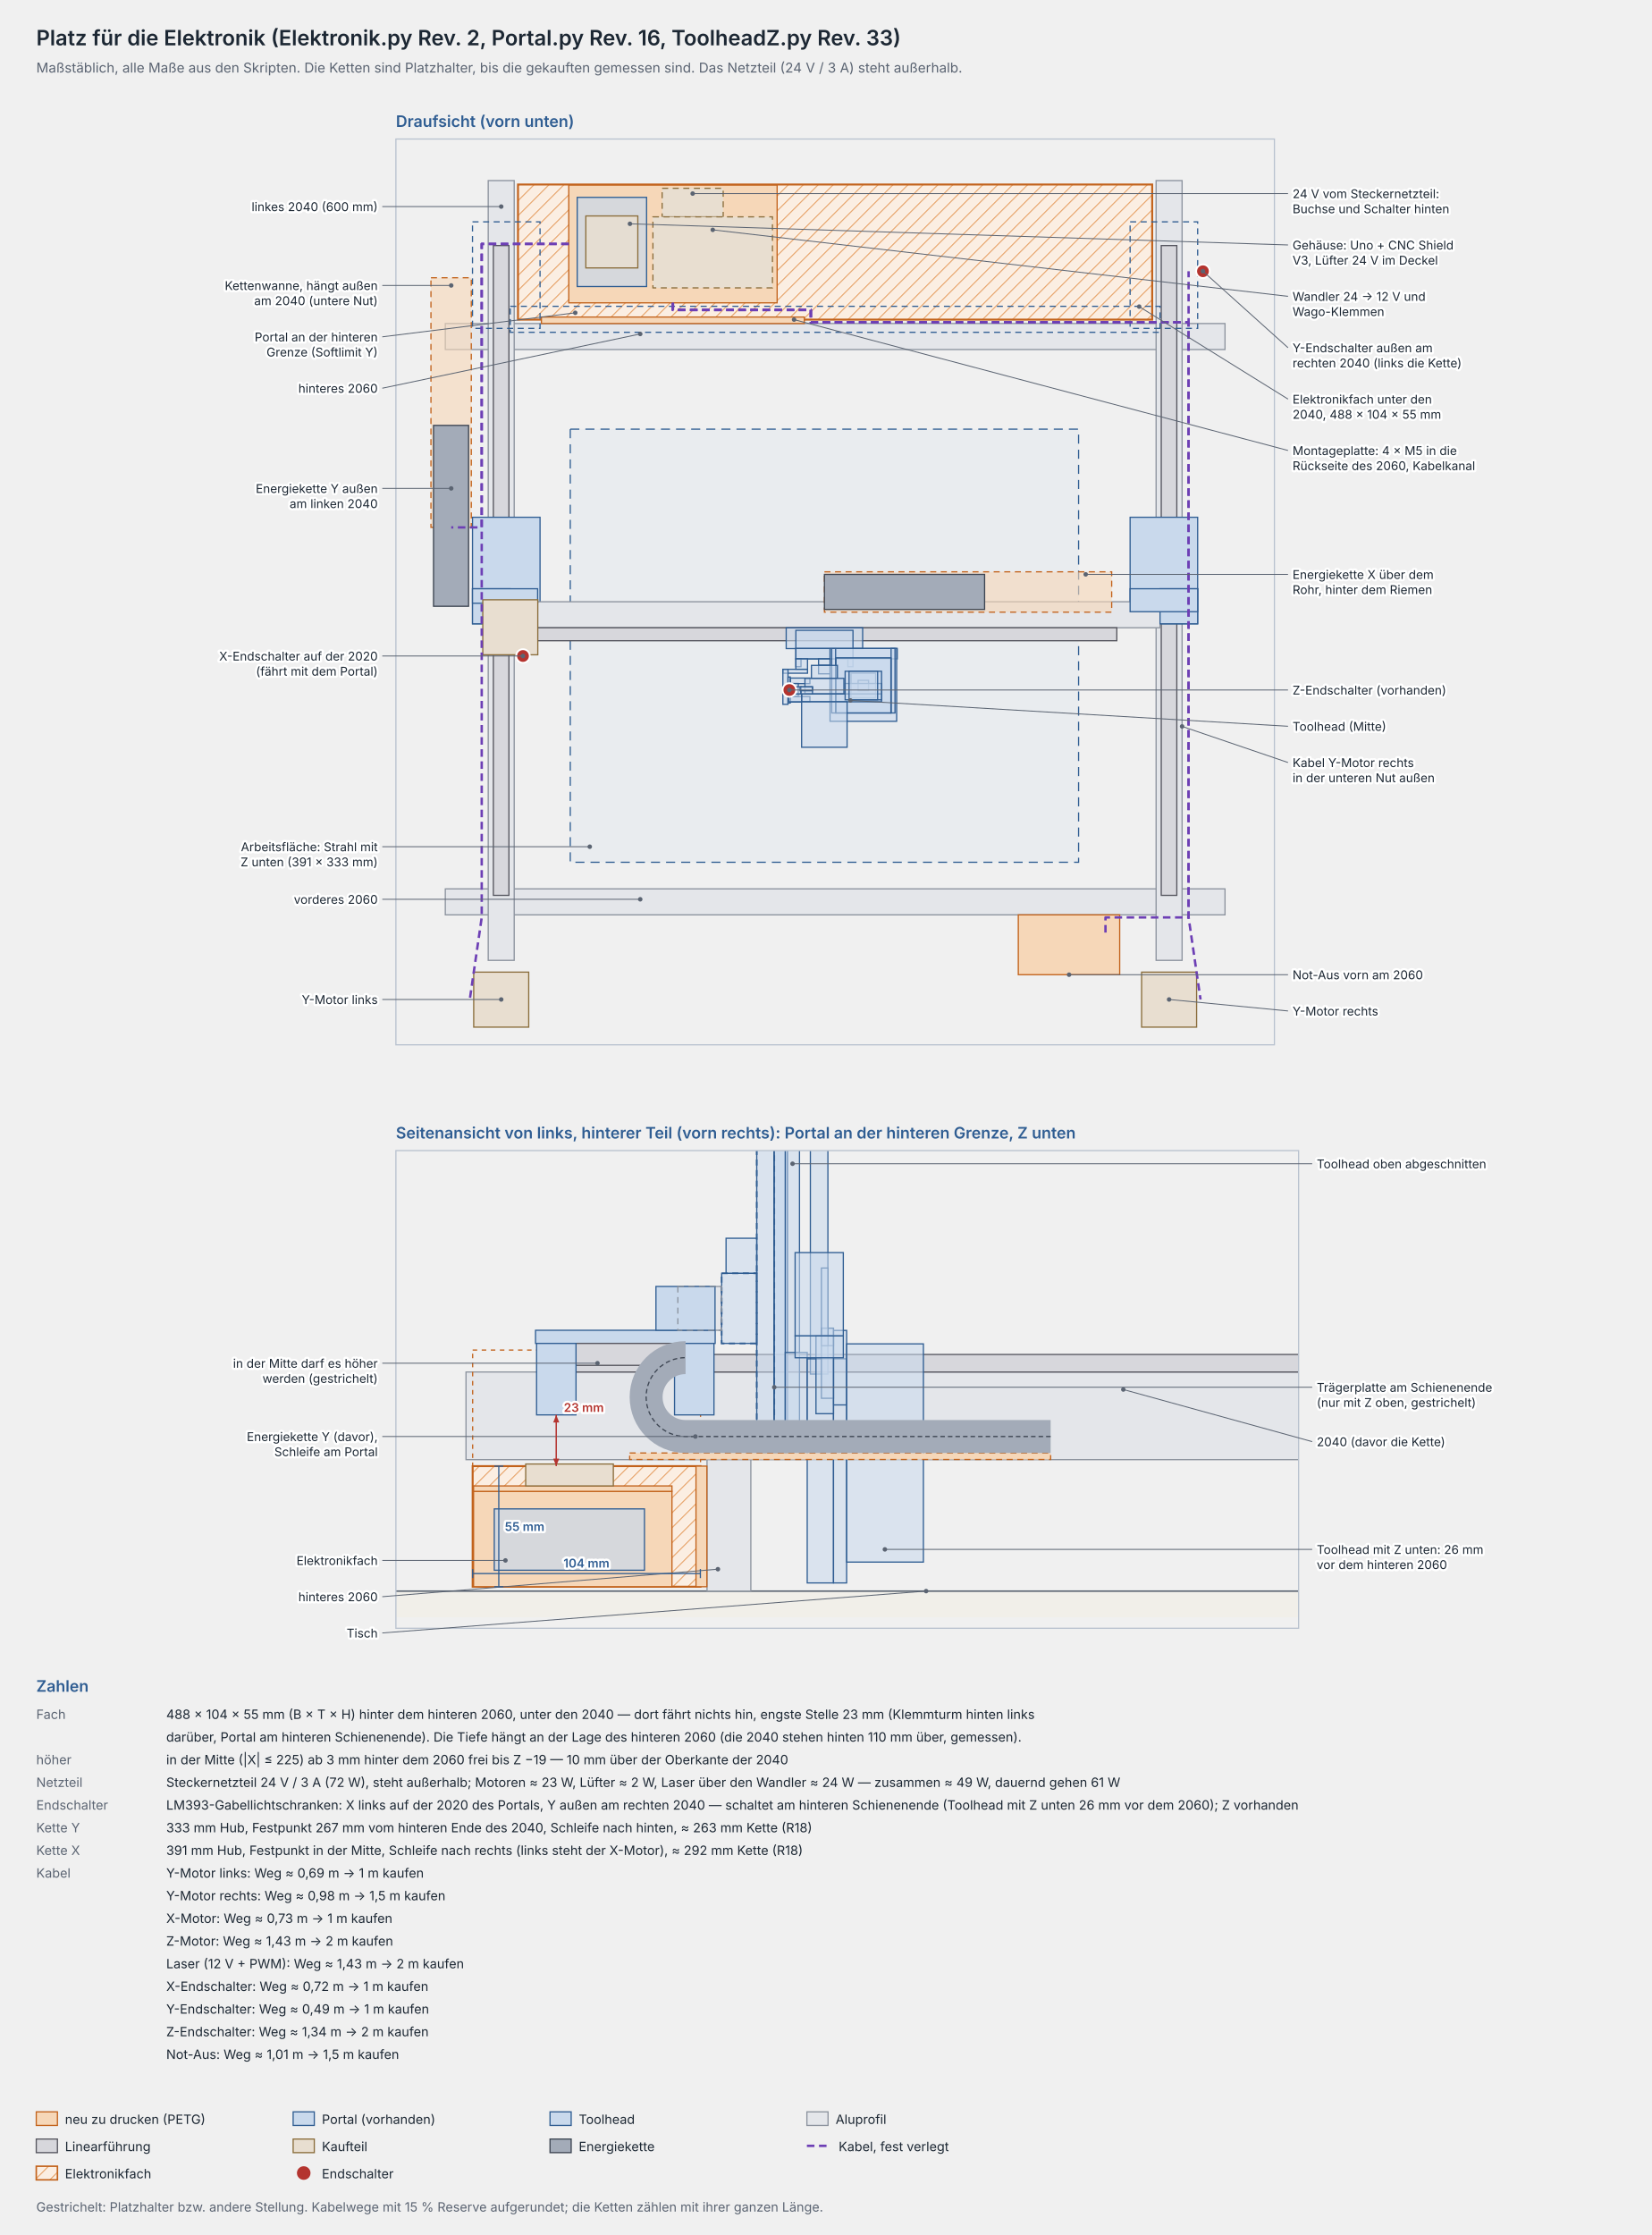
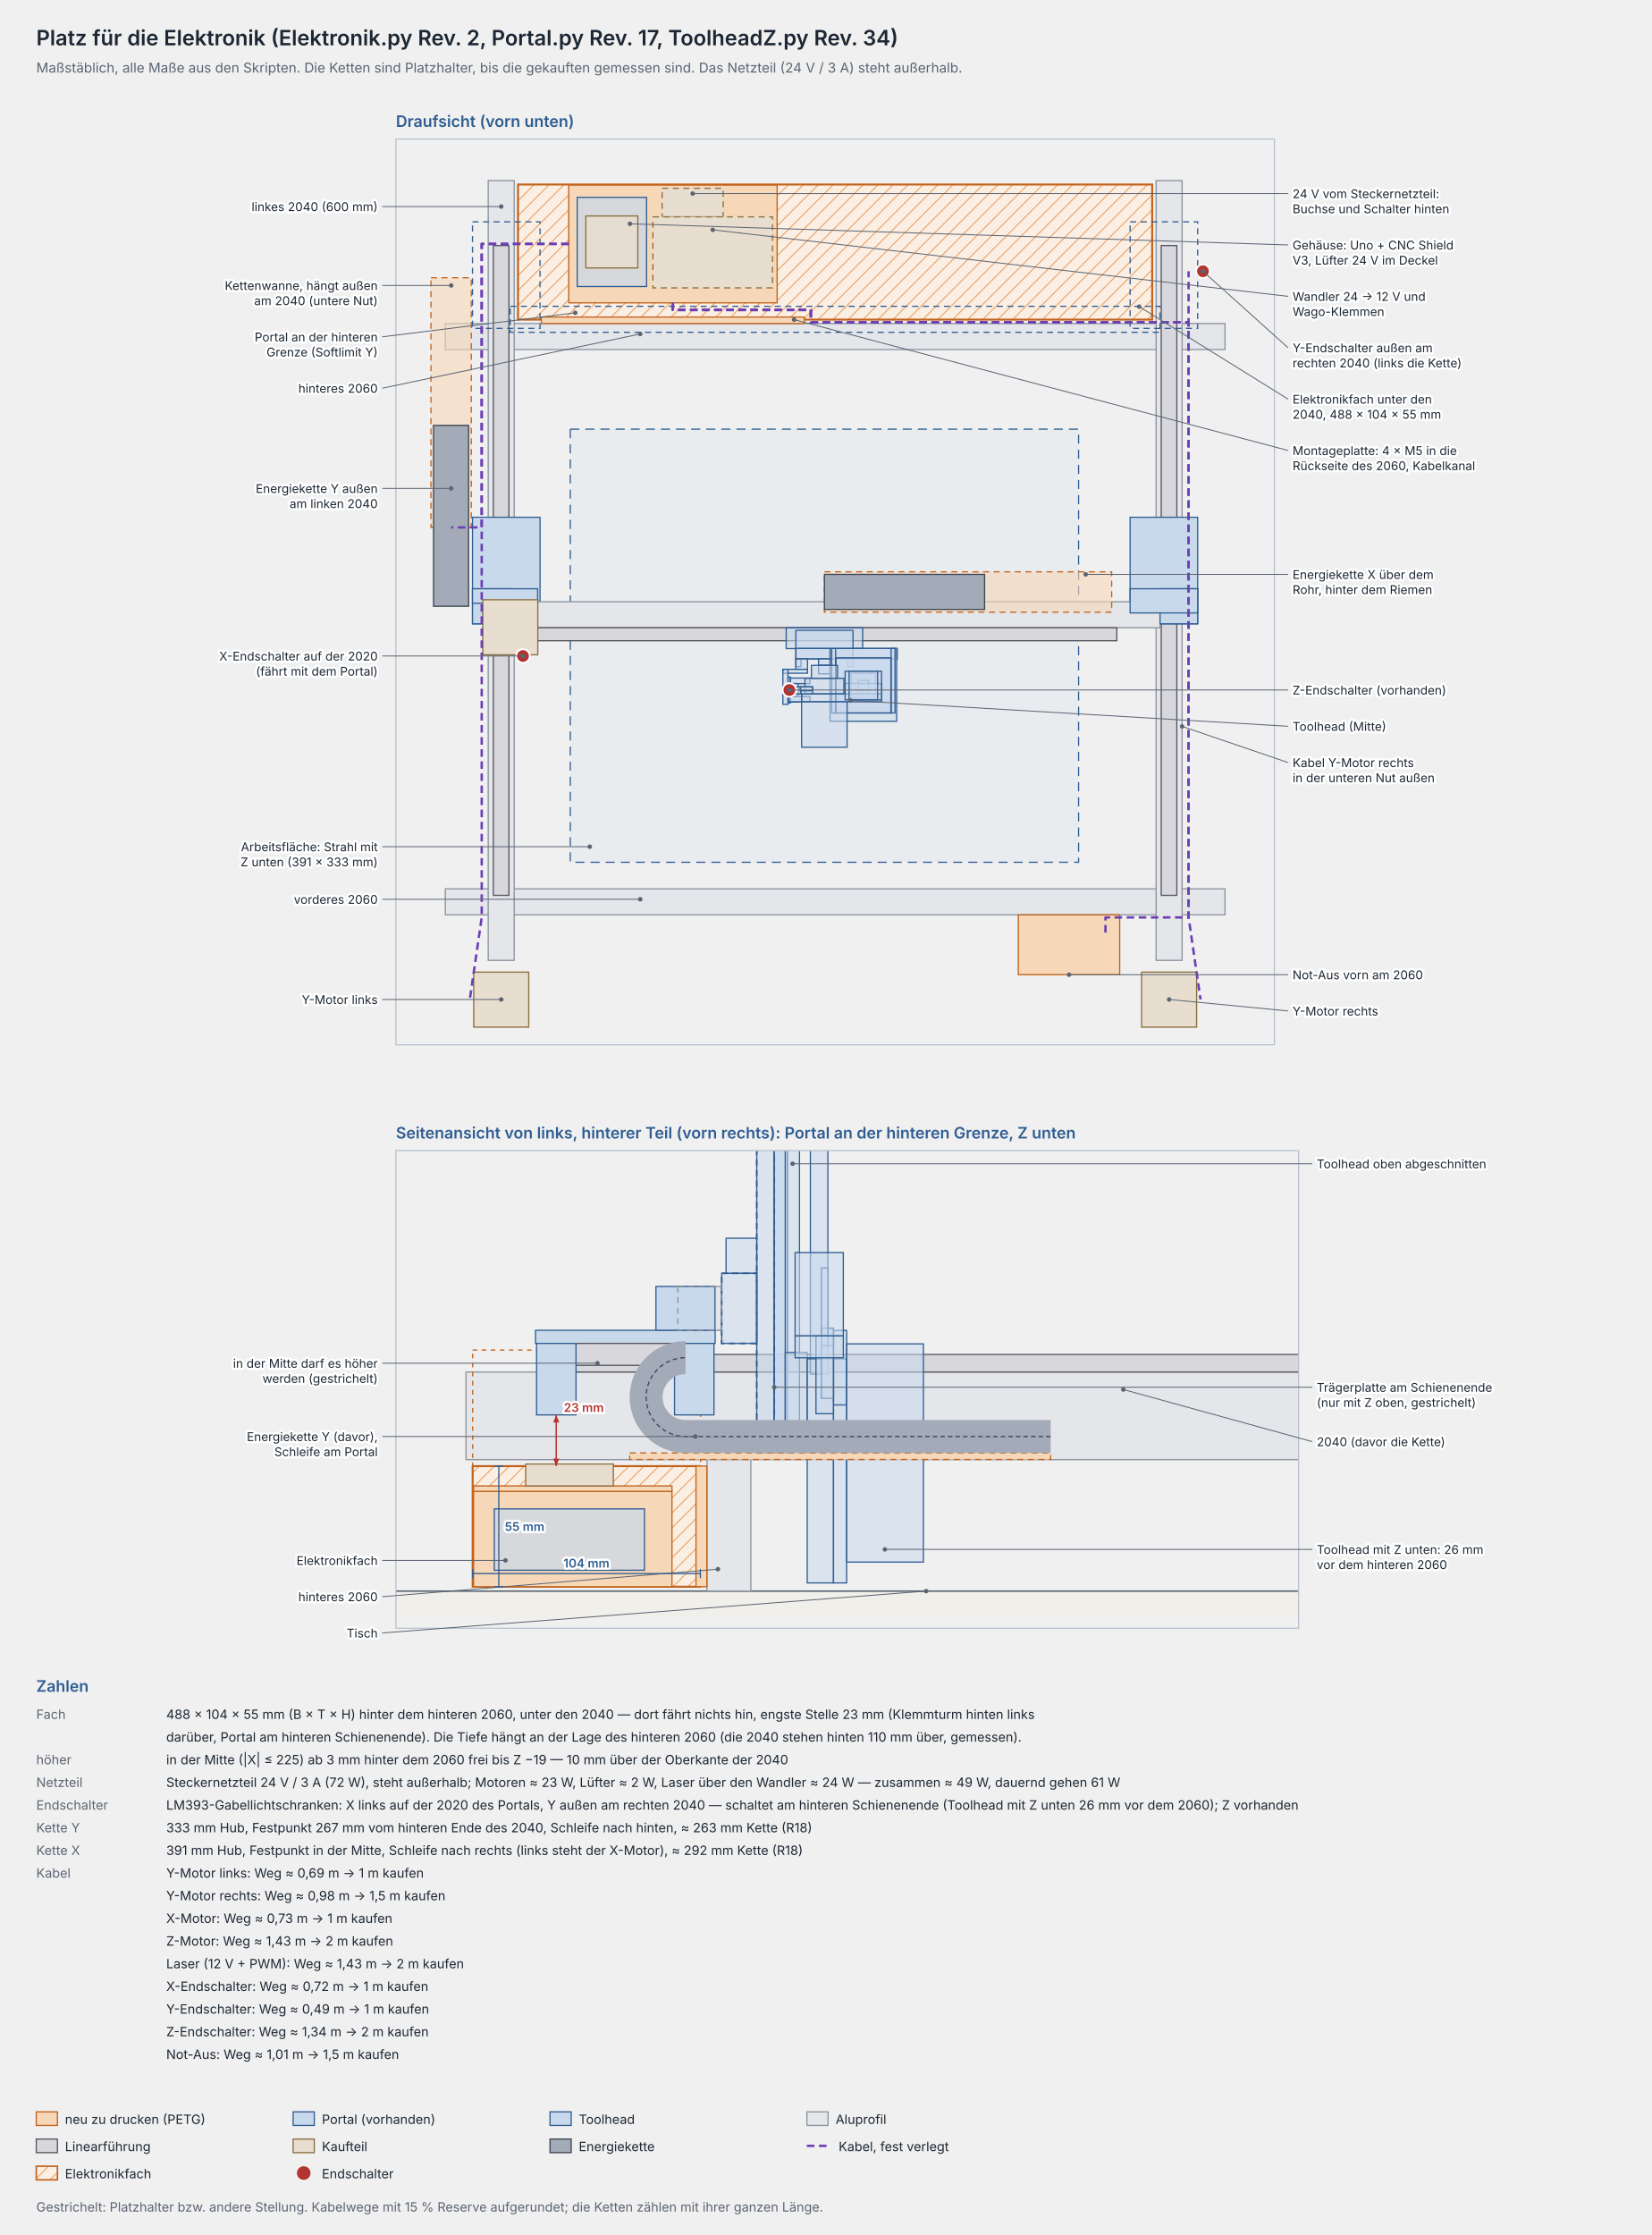
<svg xmlns="http://www.w3.org/2000/svg" width="1093" height="1479" viewBox="0 0 1093 1479" font-family="Inter, Helvetica, Arial, sans-serif">
  <defs>
    <pattern id="schraffur" width="7" height="7" patternUnits="userSpaceOnUse" patternTransform="rotate(45)">
      <rect width="7" height="7" fill="#fbeee2" />
      <line x1="0" y1="0" x2="0" y2="7" stroke="#e8a871" stroke-width="1.4" />
    </pattern>
  </defs>
-   <text x="24.0" y="30.0" font-size="14" fill="#1c2733" text-anchor="start" font-weight="600">Platz für die Elektronik (Elektronik.py Rev. 2, Portal.py Rev. 16, ToolheadZ.py Rev. 33)</text>
+   <text x="24.0" y="30.0" font-size="14" fill="#1c2733" text-anchor="start" font-weight="600">Platz für die Elektronik (Elektronik.py Rev. 2, Portal.py Rev. 17, ToolheadZ.py Rev. 34)</text>
  <text x="24.0" y="48.0" font-size="9" fill="#5b6472" text-anchor="start">Maßstäblich, alle Maße aus den Skripten. Die Ketten sind Platzhalter, bis die gekauften gemessen sind. Das Netzteil (24 V / 3 A) steht außerhalb.</text>
  <clipPath id="drauf">
    <rect x="262.0" y="92.0" width="581.4" height="599.4" />
  </clipPath>
  <g clip-path="url(#drauf)">
    <rect x="294.7" y="588.2" width="516.0" height="17.2" fill="#e4e6ea" stroke="#8c939e" stroke-width="0.8" />
    <rect x="294.7" y="214.1" width="516.0" height="17.2" fill="#e4e6ea" stroke="#8c939e" stroke-width="0.8" />
    <rect x="323.1" y="119.5" width="17.2" height="516.0" fill="#e4e6ea" stroke="#8c939e" stroke-width="0.8" />
    <rect x="326.5" y="162.5" width="10.3" height="430.0" fill="#d7d7dc" stroke="#55555e" stroke-width="0.8" />
    <rect x="765.1" y="119.5" width="17.2" height="516.0" fill="#e4e6ea" stroke="#8c939e" stroke-width="0.8" />
    <rect x="768.5" y="162.5" width="10.3" height="430.0" fill="#d7d7dc" stroke="#55555e" stroke-width="0.8" />
    <rect x="342.8" y="122.1" width="419.7" height="89.4" fill="url(#schraffur)" stroke="#c2621b" stroke-width="1.3" />
    <rect x="377.4" y="284.0" width="336.4" height="286.6" fill="#c9d9ec" stroke="#2f5d92" stroke-width="0.8" fill-opacity="0.18" stroke-dasharray="6 4" />
    <rect x="312.7" y="342.3" width="44.7" height="70.5" fill="#c9d9ec" stroke="#2f5d92" stroke-width="0.8" />
    <rect x="747.9" y="342.3" width="44.7" height="70.5" fill="#c9d9ec" stroke="#2f5d92" stroke-width="0.8" />
    <rect x="337.7" y="398.2" width="430.0" height="17.2" fill="#e4e6ea" stroke="#8c939e" stroke-width="0.8" />
    <rect x="352.1" y="415.4" width="387.0" height="8.6" fill="#d7d7dc" stroke="#55555e" stroke-width="0.8" />
    <rect x="312.7" y="389.6" width="24.9" height="23.2" fill="#c9d9ec" stroke="#2f5d92" stroke-width="0.8" />
    <rect x="767.7" y="389.6" width="24.9" height="23.2" fill="#c9d9ec" stroke="#2f5d92" stroke-width="0.8" />
-     <rect x="747.9" y="389.6" width="44.7" height="15.2" fill="#c9d9ec" stroke="#2f5d92" stroke-width="0.8" />
+     <rect x="747.9" y="389.6" width="44.7" height="16.0" fill="#c9d9ec" stroke="#2f5d92" stroke-width="0.8" />
    <rect x="312.7" y="389.6" width="43.1" height="9.6" fill="#c9d9ec" stroke="#2f5d92" stroke-width="0.8" />
    <rect x="319.5" y="396.9" width="36.4" height="36.4" fill="#e8ded0" stroke="#8a6d3b" stroke-width="0.8" />
    <rect x="520.3" y="415.4" width="50.6" height="13.8" fill="#c9d9ec" stroke="#2f5d92" stroke-width="0.8" fill-opacity="0.55" />
    <rect x="526.7" y="429.1" width="37.8" height="6.9" fill="#c9d9ec" stroke="#2f5d92" stroke-width="0.8" fill-opacity="0.55" />
    <rect x="526.7" y="429.1" width="67.1" height="6.9" fill="#c9d9ec" stroke="#2f5d92" stroke-width="0.8" fill-opacity="0.55" />
    <rect x="541.7" y="436.0" width="7.7" height="4.3" fill="#c9d9ec" stroke="#2f5d92" stroke-width="0.8" fill-opacity="0.55" />
    <rect x="526.7" y="436.0" width="3.4" height="5.2" fill="#c9d9ec" stroke="#2f5d92" stroke-width="0.8" fill-opacity="0.55" />
    <rect x="561.1" y="436.0" width="3.4" height="5.2" fill="#c9d9ec" stroke="#2f5d92" stroke-width="0.8" fill-opacity="0.55" />
    <rect x="541.7" y="440.3" width="7.7" height="5.6" fill="#c9d9ec" stroke="#2f5d92" stroke-width="0.8" fill-opacity="0.55" />
    <rect x="549.3" y="429.1" width="44.1" height="48.2" fill="#c9d9ec" stroke="#2f5d92" stroke-width="0.8" fill-opacity="0.55" />
    <rect x="550.4" y="429.1" width="2.6" height="42.7" fill="#c9d9ec" stroke="#2f5d92" stroke-width="0.8" fill-opacity="0.55" />
    <rect x="589.7" y="429.1" width="2.6" height="42.7" fill="#c9d9ec" stroke="#2f5d92" stroke-width="0.8" fill-opacity="0.55" />
    <rect x="553.2" y="435.4" width="36.4" height="36.4" fill="#c9d9ec" stroke="#2f5d92" stroke-width="0.8" fill-opacity="0.55" />
    <rect x="526.7" y="436.0" width="7.7" height="6.9" fill="#c9d9ec" stroke="#2f5d92" stroke-width="0.8" fill-opacity="0.55" />
    <rect x="518.1" y="442.9" width="16.3" height="2.6" fill="#c9d9ec" stroke="#2f5d92" stroke-width="0.8" fill-opacity="0.55" />
    <rect x="518.1" y="442.9" width="3.4" height="23.2" fill="#c9d9ec" stroke="#2f5d92" stroke-width="0.8" fill-opacity="0.55" />
    <rect x="521.5" y="448.0" width="1.5" height="17.2" fill="#c9d9ec" stroke="#2f5d92" stroke-width="0.8" fill-opacity="0.55" />
    <rect x="523.1" y="448.7" width="12.9" height="3.7" fill="#c9d9ec" stroke="#2f5d92" stroke-width="0.8" fill-opacity="0.55" />
    <rect x="523.1" y="460.9" width="12.9" height="3.7" fill="#c9d9ec" stroke="#2f5d92" stroke-width="0.8" fill-opacity="0.55" />
    <rect x="523.1" y="452.3" width="5.2" height="8.6" fill="#c9d9ec" stroke="#2f5d92" stroke-width="0.8" fill-opacity="0.55" />
    <rect x="553.2" y="435.4" width="36.4" height="36.4" fill="#c9d9ec" stroke="#2f5d92" stroke-width="0.8" fill-opacity="0.55" />
    <rect x="563.2" y="445.5" width="16.3" height="16.3" fill="#c9d9ec" stroke="#2f5d92" stroke-width="0.8" fill-opacity="0.55" />
    <rect x="526.7" y="417.1" width="37.8" height="12.0" fill="#c9d9ec" stroke="#2f5d92" stroke-width="0.8" fill-opacity="0.55" />
    <rect x="567.9" y="450.2" width="6.9" height="6.9" fill="#c9d9ec" stroke="#2f5d92" stroke-width="0.8" fill-opacity="0.55" />
    <rect x="537.0" y="440.3" width="17.2" height="8.6" fill="#c9d9ec" stroke="#2f5d92" stroke-width="0.8" fill-opacity="0.55" />
    <rect x="532.7" y="448.9" width="25.8" height="10.3" fill="#c9d9ec" stroke="#2f5d92" stroke-width="0.8" fill-opacity="0.55" />
    <rect x="530.5" y="459.2" width="52.9" height="5.2" fill="#c9d9ec" stroke="#2f5d92" stroke-width="0.8" fill-opacity="0.55" />
    <rect x="521.9" y="459.2" width="8.6" height="5.2" fill="#c9d9ec" stroke="#2f5d92" stroke-width="0.8" fill-opacity="0.55" />
    <rect x="521.9" y="454.5" width="8.2" height="4.7" fill="#c9d9ec" stroke="#2f5d92" stroke-width="0.8" fill-opacity="0.55" />
    <rect x="530.1" y="454.5" width="7.6" height="4.7" fill="#c9d9ec" stroke="#2f5d92" stroke-width="0.8" fill-opacity="0.55" />
    <rect x="529.5" y="454.5" width="8.2" height="2.6" fill="#c9d9ec" stroke="#2f5d92" stroke-width="0.8" fill-opacity="0.55" />
    <rect x="559.3" y="452.3" width="24.1" height="6.9" fill="#c9d9ec" stroke="#2f5d92" stroke-width="0.8" fill-opacity="0.55" />
    <rect x="559.3" y="444.2" width="24.1" height="18.9" fill="#c9d9ec" stroke="#2f5d92" stroke-width="0.8" fill-opacity="0.55" />
    <rect x="561.9" y="444.2" width="18.9" height="18.9" fill="#c9d9ec" stroke="#2f5d92" stroke-width="0.8" fill-opacity="0.55" />
    <rect x="530.5" y="464.4" width="30.1" height="30.1" fill="#c9d9ec" stroke="#2f5d92" stroke-width="0.8" fill-opacity="0.55" />
    <rect x="337.7" y="202.7" width="430.0" height="17.2" fill="none" stroke="#2f5d92" stroke-width="0.8" stroke-dasharray="4 3" />
    <rect x="312.7" y="146.8" width="44.7" height="70.5" fill="none" stroke="#2f5d92" stroke-width="0.8" stroke-dasharray="4 3" />
    <rect x="747.9" y="146.8" width="44.7" height="70.5" fill="none" stroke="#2f5d92" stroke-width="0.8" stroke-dasharray="4 3" />
    <rect x="313.5" y="643.3" width="36.4" height="36.4" fill="#e8ded0" stroke="#8a6d3b" stroke-width="0.8" />
    <rect x="755.5" y="643.3" width="36.4" height="36.4" fill="#e8ded0" stroke="#8a6d3b" stroke-width="0.8" />
    <rect x="673.9" y="605.4" width="67.1" height="39.6" fill="#f6d7b8" stroke="#c2621b" stroke-width="0.8" />
    <rect x="285.2" y="183.8" width="26.7" height="165.2" fill="#f6d7b8" stroke="#c2621b" stroke-width="0.8" stroke-dasharray="4 3" fill-opacity="0.6" />
    <rect x="286.9" y="281.5" width="23.2" height="119.7" fill="#a3abb8" stroke="#3d4552" stroke-width="0.8" />
    <rect x="545.6" y="378.4" width="190.1" height="26.7" fill="#f6d7b8" stroke="#c2621b" stroke-width="0.8" stroke-dasharray="4 3" fill-opacity="0.6" />
    <rect x="545.6" y="380.1" width="106.0" height="23.2" fill="#a3abb8" stroke="#3d4552" stroke-width="0.8" />
    <rect x="358.3" y="209.8" width="174.0" height="4.3" fill="#f6d7b8" stroke="#c2621b" stroke-width="0.8" />
    <rect x="376.4" y="122.5" width="137.9" height="77.9" fill="#f6d7b8" stroke="#c2621b" stroke-width="0.8" />
    <rect x="382.0" y="130.6" width="45.9" height="59.0" fill="#c9d9ec" stroke="#2f5d92" stroke-width="0.8" fill-opacity="0.7" />
    <rect x="438.2" y="124.6" width="40.4" height="18.9" fill="#e8ded0" stroke="#8a6d3b" stroke-width="0.8" stroke-dasharray="4 3" />
    <rect x="432.1" y="143.5" width="79.1" height="47.0" fill="#e8ded0" stroke="#8a6d3b" stroke-width="0.8" stroke-dasharray="4 3" />
    <rect x="387.7" y="142.9" width="34.4" height="34.4" fill="#e8ded0" stroke="#8a6d3b" stroke-width="0.8" fill-opacity="0.85" />
    <polyline points="376.4,161.4 318.8,161.4 318.8,161.4 318.8,607.1 310.9,661.4" fill="none" stroke="#6d3fb5" stroke-width="1.6" stroke-dasharray="5 3" stroke-linejoin="round" />
    <polyline points="445.3,200.4 445.3,205.1 536.6,205.1 536.6,213.3 786.6,213.3 786.6,213.3 786.6,607.1 794.5,661.4" fill="none" stroke="#6d3fb5" stroke-width="1.6" stroke-dasharray="5 3" stroke-linejoin="round" />
    <polyline points="445.3,200.4 445.3,205.1 536.6,205.1 536.6,213.3 786.6,213.3 786.6,213.3 786.6,179.5" fill="none" stroke="#6d3fb5" stroke-width="1.6" stroke-dasharray="5 3" stroke-linejoin="round" />
    <polyline points="376.4,161.4 318.8,161.4 318.8,161.4 318.8,349.0 298.6,349.0" fill="none" stroke="#6d3fb5" stroke-width="1.6" stroke-dasharray="5 3" stroke-linejoin="round" />
    <polyline points="445.3,200.4 445.3,205.1 536.6,205.1 536.6,213.3 786.6,213.3 786.6,213.3 786.6,607.1 786.6,607.1 731.6,607.1 731.6,617.5 729.0,617.5" fill="none" stroke="#6d3fb5" stroke-width="1.6" stroke-dasharray="5 3" stroke-linejoin="round" />
    <circle cx="346.1" cy="434.1" r="4.5" fill="#b4342f" stroke="#ffffff" stroke-width="1.2" />
    <circle cx="796.1" cy="179.5" r="4.5" fill="#b4342f" stroke="#ffffff" stroke-width="1.2" />
    <circle cx="522.4" cy="456.6" r="4.5" fill="#b4342f" stroke="#ffffff" stroke-width="1.2" />
  </g>
  <rect x="262.0" y="92.0" width="581.4" height="599.4" fill="none" stroke="#b9c2cf" stroke-width="0.8" />
  <text x="262.0" y="84.0" font-size="10.5" fill="#2f5d92" text-anchor="start" font-weight="600">Draufsicht (vorn unten)</text>
  <line x1="331.7" y1="136.7" x2="253.0" y2="136.7" stroke="#5b6472" stroke-width="0.6" />
  <circle cx="331.7" cy="136.7" r="1.5" fill="#5b6472" />
  <text x="250.0" y="139.7" font-size="8.0" fill="#1c2733" text-anchor="end" stroke="#ffffff" stroke-width="3" stroke-linejoin="round" paint-order="stroke">linkes 2040 (600 mm)</text>
  <line x1="298.6" y1="188.9" x2="253.0" y2="188.9" stroke="#5b6472" stroke-width="0.6" />
  <circle cx="298.6" cy="188.9" r="1.5" fill="#5b6472" />
  <text x="250.0" y="191.9" font-size="8.0" fill="#1c2733" text-anchor="end" stroke="#ffffff" stroke-width="3" stroke-linejoin="round" paint-order="stroke">Kettenwanne, hängt außen</text>
  <text x="250.0" y="201.9" font-size="8.0" fill="#1c2733" text-anchor="end" stroke="#ffffff" stroke-width="3" stroke-linejoin="round" paint-order="stroke">am 2040 (untere Nut)</text>
  <line x1="380.7" y1="207.0" x2="253.0" y2="222.9" stroke="#5b6472" stroke-width="0.6" />
  <circle cx="380.7" cy="207.0" r="1.5" fill="#5b6472" />
  <text x="250.0" y="225.9" font-size="8.0" fill="#1c2733" text-anchor="end" stroke="#ffffff" stroke-width="3" stroke-linejoin="round" paint-order="stroke">Portal an der hinteren</text>
  <text x="250.0" y="235.9" font-size="8.0" fill="#1c2733" text-anchor="end" stroke="#ffffff" stroke-width="3" stroke-linejoin="round" paint-order="stroke">Grenze (Softlimit Y)</text>
  <line x1="423.7" y1="221.0" x2="253.0" y2="256.9" stroke="#5b6472" stroke-width="0.6" />
  <circle cx="423.7" cy="221.0" r="1.5" fill="#5b6472" />
  <text x="250.0" y="259.9" font-size="8.0" fill="#1c2733" text-anchor="end" stroke="#ffffff" stroke-width="3" stroke-linejoin="round" paint-order="stroke">hinteres 2060</text>
  <line x1="298.6" y1="323.2" x2="253.0" y2="323.2" stroke="#5b6472" stroke-width="0.6" />
  <circle cx="298.6" cy="323.2" r="1.5" fill="#5b6472" />
  <text x="250.0" y="326.2" font-size="8.0" fill="#1c2733" text-anchor="end" stroke="#ffffff" stroke-width="3" stroke-linejoin="round" paint-order="stroke">Energiekette Y außen</text>
  <text x="250.0" y="336.2" font-size="8.0" fill="#1c2733" text-anchor="end" stroke="#ffffff" stroke-width="3" stroke-linejoin="round" paint-order="stroke">am linken 2040</text>
  <line x1="346.1" y1="434.1" x2="253.0" y2="434.1" stroke="#5b6472" stroke-width="0.6" />
  <circle cx="346.1" cy="434.1" r="1.5" fill="#5b6472" />
  <text x="250.0" y="437.1" font-size="8.0" fill="#1c2733" text-anchor="end" stroke="#ffffff" stroke-width="3" stroke-linejoin="round" paint-order="stroke">X-Endschalter auf der 2020</text>
  <text x="250.0" y="447.1" font-size="8.0" fill="#1c2733" text-anchor="end" stroke="#ffffff" stroke-width="3" stroke-linejoin="round" paint-order="stroke">(fährt mit dem Portal)</text>
  <line x1="390.3" y1="560.3" x2="253.0" y2="560.3" stroke="#5b6472" stroke-width="0.6" />
  <circle cx="390.3" cy="560.3" r="1.5" fill="#5b6472" />
  <text x="250.0" y="563.3" font-size="8.0" fill="#1c2733" text-anchor="end" stroke="#ffffff" stroke-width="3" stroke-linejoin="round" paint-order="stroke">Arbeitsfläche: Strahl mit</text>
  <text x="250.0" y="573.3" font-size="8.0" fill="#1c2733" text-anchor="end" stroke="#ffffff" stroke-width="3" stroke-linejoin="round" paint-order="stroke">Z unten (391 × 333 mm)</text>
  <line x1="423.7" y1="595.1" x2="253.0" y2="595.1" stroke="#5b6472" stroke-width="0.6" />
  <circle cx="423.7" cy="595.1" r="1.5" fill="#5b6472" />
  <text x="250.0" y="598.1" font-size="8.0" fill="#1c2733" text-anchor="end" stroke="#ffffff" stroke-width="3" stroke-linejoin="round" paint-order="stroke">vorderes 2060</text>
  <line x1="331.7" y1="661.4" x2="253.0" y2="661.4" stroke="#5b6472" stroke-width="0.6" />
  <circle cx="331.7" cy="661.4" r="1.5" fill="#5b6472" />
  <text x="250.0" y="664.4" font-size="8.0" fill="#1c2733" text-anchor="end" stroke="#ffffff" stroke-width="3" stroke-linejoin="round" paint-order="stroke">Y-Motor links</text>
  <line x1="458.4" y1="128.1" x2="852.4" y2="128.1" stroke="#5b6472" stroke-width="0.6" />
  <circle cx="458.4" cy="128.1" r="1.5" fill="#5b6472" />
  <text x="855.4" y="131.1" font-size="8.0" fill="#1c2733" text-anchor="start" stroke="#ffffff" stroke-width="3" stroke-linejoin="round" paint-order="stroke">24 V vom Steckernetzteil:</text>
  <text x="855.4" y="141.1" font-size="8.0" fill="#1c2733" text-anchor="start" stroke="#ffffff" stroke-width="3" stroke-linejoin="round" paint-order="stroke">Buchse und Schalter hinten</text>
  <line x1="416.9" y1="148.1" x2="852.4" y2="162.1" stroke="#5b6472" stroke-width="0.6" />
  <circle cx="416.9" cy="148.1" r="1.5" fill="#5b6472" />
  <text x="855.4" y="165.1" font-size="8.0" fill="#1c2733" text-anchor="start" stroke="#ffffff" stroke-width="3" stroke-linejoin="round" paint-order="stroke">Gehäuse: Uno + CNC Shield</text>
  <text x="855.4" y="175.1" font-size="8.0" fill="#1c2733" text-anchor="start" stroke="#ffffff" stroke-width="3" stroke-linejoin="round" paint-order="stroke">V3, Lüfter 24 V im Deckel</text>
  <line x1="471.7" y1="152.1" x2="852.4" y2="196.1" stroke="#5b6472" stroke-width="0.6" />
  <circle cx="471.7" cy="152.1" r="1.5" fill="#5b6472" />
  <text x="855.4" y="199.1" font-size="8.0" fill="#1c2733" text-anchor="start" stroke="#ffffff" stroke-width="3" stroke-linejoin="round" paint-order="stroke">Wandler 24 → 12 V und</text>
  <text x="855.4" y="209.1" font-size="8.0" fill="#1c2733" text-anchor="start" stroke="#ffffff" stroke-width="3" stroke-linejoin="round" paint-order="stroke">Wago-Klemmen</text>
  <line x1="796.1" y1="179.5" x2="852.4" y2="230.1" stroke="#5b6472" stroke-width="0.6" />
  <circle cx="796.1" cy="179.5" r="1.5" fill="#5b6472" />
  <text x="855.4" y="233.1" font-size="8.0" fill="#1c2733" text-anchor="start" stroke="#ffffff" stroke-width="3" stroke-linejoin="round" paint-order="stroke">Y-Endschalter außen am</text>
  <text x="855.4" y="243.1" font-size="8.0" fill="#1c2733" text-anchor="start" stroke="#ffffff" stroke-width="3" stroke-linejoin="round" paint-order="stroke">rechten 2040 (links die Kette)</text>
  <line x1="753.9" y1="202.9" x2="852.4" y2="264.1" stroke="#5b6472" stroke-width="0.6" />
  <circle cx="753.9" cy="202.9" r="1.5" fill="#5b6472" />
  <text x="855.4" y="267.1" font-size="8.0" fill="#1c2733" text-anchor="start" stroke="#ffffff" stroke-width="3" stroke-linejoin="round" paint-order="stroke">Elektronikfach unter den</text>
  <text x="855.4" y="277.1" font-size="8.0" fill="#1c2733" text-anchor="start" stroke="#ffffff" stroke-width="3" stroke-linejoin="round" paint-order="stroke">2040, 488 × 104 × 55 mm</text>
  <line x1="525.5" y1="211.5" x2="852.4" y2="298.1" stroke="#5b6472" stroke-width="0.6" />
  <circle cx="525.5" cy="211.5" r="1.5" fill="#5b6472" />
  <text x="855.4" y="301.1" font-size="8.0" fill="#1c2733" text-anchor="start" stroke="#ffffff" stroke-width="3" stroke-linejoin="round" paint-order="stroke">Montageplatte: 4 × M5 in die</text>
  <text x="855.4" y="311.1" font-size="8.0" fill="#1c2733" text-anchor="start" stroke="#ffffff" stroke-width="3" stroke-linejoin="round" paint-order="stroke">Rückseite des 2060, Kabelkanal</text>
  <line x1="718.5" y1="380.1" x2="852.4" y2="380.1" stroke="#5b6472" stroke-width="0.6" />
  <circle cx="718.5" cy="380.1" r="1.5" fill="#5b6472" />
  <text x="855.4" y="383.1" font-size="8.0" fill="#1c2733" text-anchor="start" stroke="#ffffff" stroke-width="3" stroke-linejoin="round" paint-order="stroke">Energiekette X über dem</text>
  <text x="855.4" y="393.1" font-size="8.0" fill="#1c2733" text-anchor="start" stroke="#ffffff" stroke-width="3" stroke-linejoin="round" paint-order="stroke">Rohr, hinter dem Riemen</text>
  <line x1="522.4" y1="456.6" x2="852.4" y2="456.6" stroke="#5b6472" stroke-width="0.6" />
  <circle cx="522.4" cy="456.6" r="1.5" fill="#5b6472" />
  <text x="855.4" y="459.6" font-size="8.0" fill="#1c2733" text-anchor="start" stroke="#ffffff" stroke-width="3" stroke-linejoin="round" paint-order="stroke">Z-Endschalter (vorhanden)</text>
  <line x1="562.8" y1="463.5" x2="852.4" y2="480.6" stroke="#5b6472" stroke-width="0.6" />
  <circle cx="562.8" cy="463.5" r="1.5" fill="#5b6472" />
  <text x="855.4" y="483.6" font-size="8.0" fill="#1c2733" text-anchor="start" stroke="#ffffff" stroke-width="3" stroke-linejoin="round" paint-order="stroke">Toolhead (Mitte)</text>
  <line x1="782.3" y1="480.7" x2="852.4" y2="504.6" stroke="#5b6472" stroke-width="0.6" />
  <circle cx="782.3" cy="480.7" r="1.5" fill="#5b6472" />
  <text x="855.4" y="507.6" font-size="8.0" fill="#1c2733" text-anchor="start" stroke="#ffffff" stroke-width="3" stroke-linejoin="round" paint-order="stroke">Kabel Y-Motor rechts</text>
  <text x="855.4" y="517.6" font-size="8.0" fill="#1c2733" text-anchor="start" stroke="#ffffff" stroke-width="3" stroke-linejoin="round" paint-order="stroke">in der unteren Nut außen</text>
  <line x1="707.5" y1="645.0" x2="852.4" y2="645.0" stroke="#5b6472" stroke-width="0.6" />
  <circle cx="707.5" cy="645.0" r="1.5" fill="#5b6472" />
  <text x="855.4" y="648.0" font-size="8.0" fill="#1c2733" text-anchor="start" stroke="#ffffff" stroke-width="3" stroke-linejoin="round" paint-order="stroke">Not-Aus vorn am 2060</text>
  <line x1="773.7" y1="661.4" x2="852.4" y2="669.0" stroke="#5b6472" stroke-width="0.6" />
  <circle cx="773.7" cy="661.4" r="1.5" fill="#5b6472" />
  <text x="855.4" y="672.0" font-size="8.0" fill="#1c2733" text-anchor="start" stroke="#ffffff" stroke-width="3" stroke-linejoin="round" paint-order="stroke">Y-Motor rechts</text>
  <clipPath id="seite">
    <rect x="262.0" y="761.4" width="597.4" height="316.1" />
  </clipPath>
  <g clip-path="url(#seite)">
    <rect x="254.8" y="1052.9" width="611.9" height="17.4" fill="#f1efe9" stroke="none" stroke-width="0.8" />
    <line x1="262.0" y1="1052.9" x2="859.4" y2="1052.9" stroke="#5b6472" stroke-width="1.0" />
    <rect x="308.4" y="907.9" width="870.0" height="58.0" fill="#e4e6ea" stroke="#8c939e" stroke-width="0.8" />
    <rect x="380.9" y="896.3" width="725.0" height="11.6" fill="#d7d7dc" stroke="#55555e" stroke-width="0.8" />
    <rect x="1098.7" y="965.9" width="29.0" height="87.0" fill="#e4e6ea" stroke="#8c939e" stroke-width="0.8" />
    <rect x="467.9" y="965.9" width="29.0" height="87.0" fill="#e4e6ea" stroke="#8c939e" stroke-width="0.8" />
    <rect x="1191.4" y="949.2" width="61.3" height="53.6" fill="#e8ded0" stroke="#8a6d3b" stroke-width="0.8" />
    <rect x="312.8" y="970.2" width="150.8" height="79.8" fill="url(#schraffur)" stroke="#c2621b" stroke-width="1.3" />
    <rect x="312.8" y="893.4" width="150.8" height="76.9" fill="none" stroke="#c2621b" stroke-width="0.8" stroke-dasharray="3 3" />
    <rect x="460.6" y="970.2" width="7.2" height="79.8" fill="#f6d7b8" stroke="#c2621b" stroke-width="0.8" />
    <rect x="313.4" y="986.9" width="131.3" height="63.1" fill="#f6d7b8" stroke="#c2621b" stroke-width="0.8" />
    <rect x="313.4" y="983.3" width="131.3" height="3.6" fill="#f6d7b8" stroke="#c2621b" stroke-width="0.8" />
    <rect x="327.1" y="998.5" width="99.4" height="40.6" fill="#c9d9ec" stroke="#2f5d92" stroke-width="0.8" fill-opacity="0.7" />
    <rect x="347.9" y="968.8" width="58.0" height="14.5" fill="#e8ded0" stroke="#8a6d3b" stroke-width="0.8" />
    <rect x="354.4" y="880.3" width="118.9" height="8.7" fill="#c9d9ec" stroke="#2f5d92" stroke-width="0.8" />
    <rect x="448.6" y="851.3" width="29.0" height="29.0" fill="#e4e6ea" stroke="#8c939e" stroke-width="0.8" />
    <rect x="380.9" y="889.0" width="65.8" height="14.5" fill="#d7d7dc" stroke="#55555e" stroke-width="0.8" />
    <rect x="355.1" y="889.0" width="26.1" height="47.3" fill="#c9d9ec" stroke="#2f5d92" stroke-width="0.8" />
    <rect x="446.4" y="889.0" width="26.1" height="47.3" fill="#c9d9ec" stroke="#2f5d92" stroke-width="0.8" />
    <rect x="434.1" y="851.3" width="39.1" height="29.0" fill="#c9d9ec" stroke="#2f5d92" stroke-width="0.8" />
    <rect x="477.6" y="842.6" width="23.2" height="46.4" fill="#c9d9ec" stroke="#2f5d92" stroke-width="0.8" fill-opacity="0.55" />
    <rect x="500.8" y="699.1" width="11.6" height="262.5" fill="#c9d9ec" stroke="#2f5d92" stroke-width="0.8" fill-opacity="0.55" />
    <rect x="500.8" y="655.6" width="11.6" height="43.5" fill="#c9d9ec" stroke="#2f5d92" stroke-width="0.8" fill-opacity="0.55" />
    <rect x="512.4" y="662.8" width="7.2" height="290.0" fill="#c9d9ec" stroke="#2f5d92" stroke-width="0.8" fill-opacity="0.55" />
    <rect x="512.4" y="655.6" width="8.7" height="306.0" fill="#c9d9ec" stroke="#2f5d92" stroke-width="0.8" fill-opacity="0.55" />
    <rect x="512.4" y="655.6" width="8.7" height="306.0" fill="#c9d9ec" stroke="#2f5d92" stroke-width="0.8" fill-opacity="0.55" />
    <rect x="519.7" y="662.8" width="9.4" height="290.0" fill="#c9d9ec" stroke="#2f5d92" stroke-width="0.8" fill-opacity="0.55" />
    <rect x="500.8" y="644.0" width="81.2" height="11.6" fill="#c9d9ec" stroke="#2f5d92" stroke-width="0.8" fill-opacity="0.55" />
    <rect x="500.8" y="639.6" width="72.0" height="4.3" fill="#c9d9ec" stroke="#2f5d92" stroke-width="0.8" fill-opacity="0.55" />
    <rect x="500.8" y="639.6" width="72.0" height="4.3" fill="#c9d9ec" stroke="#2f5d92" stroke-width="0.8" fill-opacity="0.55" />
    <rect x="511.5" y="629.5" width="61.3" height="14.5" fill="#c9d9ec" stroke="#2f5d92" stroke-width="0.8" fill-opacity="0.55" />
    <rect x="512.4" y="671.5" width="11.6" height="50.8" fill="#c9d9ec" stroke="#2f5d92" stroke-width="0.8" fill-opacity="0.55" />
    <rect x="524.0" y="677.3" width="4.4" height="50.8" fill="#c9d9ec" stroke="#2f5d92" stroke-width="0.8" fill-opacity="0.55" />
    <rect x="524.0" y="677.3" width="39.1" height="50.8" fill="#c9d9ec" stroke="#2f5d92" stroke-width="0.8" fill-opacity="0.55" />
    <rect x="532.7" y="684.6" width="29.0" height="36.2" fill="#c9d9ec" stroke="#2f5d92" stroke-width="0.8" fill-opacity="0.55" />
    <rect x="533.8" y="710.7" width="6.2" height="8.7" fill="#c9d9ec" stroke="#2f5d92" stroke-width="0.8" fill-opacity="0.55" />
    <rect x="554.5" y="710.7" width="6.2" height="8.7" fill="#c9d9ec" stroke="#2f5d92" stroke-width="0.8" fill-opacity="0.55" />
    <rect x="540.0" y="710.7" width="14.5" height="8.7" fill="#c9d9ec" stroke="#2f5d92" stroke-width="0.8" fill-opacity="0.55" />
    <rect x="511.5" y="571.5" width="61.3" height="58.0" fill="#c9d9ec" stroke="#2f5d92" stroke-width="0.8" fill-opacity="0.55" />
    <rect x="528.4" y="652.7" width="27.5" height="36.2" fill="#c9d9ec" stroke="#2f5d92" stroke-width="0.8" fill-opacity="0.55" />
    <rect x="480.5" y="819.4" width="20.3" height="23.2" fill="#c9d9ec" stroke="#2f5d92" stroke-width="0.8" fill-opacity="0.55" />
    <rect x="536.3" y="677.3" width="11.6" height="232.0" fill="#c9d9ec" stroke="#2f5d92" stroke-width="0.8" fill-opacity="0.55" />
    <rect x="519.7" y="895.0" width="14.5" height="57.9" fill="#c9d9ec" stroke="#2f5d92" stroke-width="0.8" fill-opacity="0.55" />
    <rect x="534.2" y="899.2" width="17.4" height="148.3" fill="#c9d9ec" stroke="#2f5d92" stroke-width="0.8" fill-opacity="0.55" />
    <rect x="551.6" y="899.2" width="8.7" height="148.3" fill="#c9d9ec" stroke="#2f5d92" stroke-width="0.8" fill-opacity="0.55" />
    <rect x="551.6" y="880.4" width="8.7" height="49.3" fill="#c9d9ec" stroke="#2f5d92" stroke-width="0.8" fill-opacity="0.55" />
    <rect x="543.6" y="878.9" width="8.0" height="46.4" fill="#c9d9ec" stroke="#2f5d92" stroke-width="0.8" fill-opacity="0.55" />
    <rect x="543.6" y="878.9" width="8.0" height="11.6" fill="#c9d9ec" stroke="#2f5d92" stroke-width="0.8" fill-opacity="0.55" />
    <rect x="543.6" y="839.1" width="4.4" height="51.5" fill="#c9d9ec" stroke="#2f5d92" stroke-width="0.8" fill-opacity="0.55" />
    <rect x="540.0" y="884.0" width="11.6" height="51.5" fill="#c9d9ec" stroke="#2f5d92" stroke-width="0.8" fill-opacity="0.55" />
    <rect x="526.2" y="884.0" width="31.9" height="14.5" fill="#c9d9ec" stroke="#2f5d92" stroke-width="0.8" fill-opacity="0.55" />
    <rect x="526.2" y="828.9" width="31.9" height="55.1" fill="#c9d9ec" stroke="#2f5d92" stroke-width="0.8" fill-opacity="0.55" />
    <rect x="560.3" y="889.3" width="50.8" height="144.4" fill="#c9d9ec" stroke="#2f5d92" stroke-width="0.8" fill-opacity="0.55" />
    <rect x="477.6" y="842.6" width="23.2" height="46.4" fill="none" stroke="#2f5d92" stroke-width="1.1" stroke-dasharray="4 3" />
    <rect x="500.8" y="699.1" width="11.6" height="262.5" fill="none" stroke="#2f5d92" stroke-width="1.1" stroke-dasharray="4 3" />
    <rect x="448.6" y="851.3" width="29.0" height="29.0" fill="none" stroke="#8c939e" stroke-width="0.8" stroke-dasharray="4 3" />
    <rect x="416.7" y="961.5" width="278.6" height="4.3" fill="#f6d7b8" stroke="#c2621b" stroke-width="0.8" stroke-dasharray="4 3" />
    <path d="M 695.3 950.6 L 453.7 950.6 A 26.1 26.1 0 0 1 453.7 898.4" fill="none" stroke="#a3abb8" stroke-width="21.8" stroke-linecap="butt" />
    <path d="M 695.3 950.6 L 453.7 950.6 A 26.1 26.1 0 0 1 453.7 898.4" fill="none" stroke="#3d4552" stroke-width="0.8" stroke-dasharray="3 2" />
  </g>
  <rect x="262.0" y="761.4" width="597.4" height="316.1" fill="none" stroke="#b9c2cf" stroke-width="0.8" />
  <text x="262.0" y="753.4" font-size="10.5" fill="#2f5d92" text-anchor="start" font-weight="600">Seitenansicht von links, hinterer Teil (vorn rechts): Portal an der hinteren Grenze, Z unten</text>
  <line x1="395.4" y1="902.1" x2="253.0" y2="902.1" stroke="#5b6472" stroke-width="0.6" />
  <circle cx="395.4" cy="902.1" r="1.5" fill="#5b6472" />
  <text x="250.0" y="905.1" font-size="8.0" fill="#1c2733" text-anchor="end" stroke="#ffffff" stroke-width="3" stroke-linejoin="round" paint-order="stroke">in der Mitte darf es höher</text>
  <text x="250.0" y="915.1" font-size="8.0" fill="#1c2733" text-anchor="end" stroke="#ffffff" stroke-width="3" stroke-linejoin="round" paint-order="stroke">werden (gestrichelt)</text>
  <line x1="460.2" y1="950.6" x2="253.0" y2="950.6" stroke="#5b6472" stroke-width="0.6" />
  <circle cx="460.2" cy="950.6" r="1.5" fill="#5b6472" />
  <text x="250.0" y="953.6" font-size="8.0" fill="#1c2733" text-anchor="end" stroke="#ffffff" stroke-width="3" stroke-linejoin="round" paint-order="stroke">Energiekette Y (davor),</text>
  <text x="250.0" y="963.6" font-size="8.0" fill="#1c2733" text-anchor="end" stroke="#ffffff" stroke-width="3" stroke-linejoin="round" paint-order="stroke">Schleife am Portal</text>
  <line x1="334.5" y1="1032.6" x2="253.0" y2="1032.6" stroke="#5b6472" stroke-width="0.6" />
  <circle cx="334.5" cy="1032.6" r="1.5" fill="#5b6472" />
  <text x="250.0" y="1035.6" font-size="8.0" fill="#1c2733" text-anchor="end" stroke="#ffffff" stroke-width="3" stroke-linejoin="round" paint-order="stroke">Elektronikfach</text>
  <line x1="475.1" y1="1038.4" x2="253.0" y2="1056.6" stroke="#5b6472" stroke-width="0.6" />
  <circle cx="475.1" cy="1038.4" r="1.5" fill="#5b6472" />
  <text x="250.0" y="1059.6" font-size="8.0" fill="#1c2733" text-anchor="end" stroke="#ffffff" stroke-width="3" stroke-linejoin="round" paint-order="stroke">hinteres 2060</text>
  <line x1="612.9" y1="1052.9" x2="253.0" y2="1080.6" stroke="#5b6472" stroke-width="0.6" />
  <circle cx="612.9" cy="1052.9" r="1.5" fill="#5b6472" />
  <text x="250.0" y="1083.6" font-size="8.0" fill="#1c2733" text-anchor="end" stroke="#ffffff" stroke-width="3" stroke-linejoin="round" paint-order="stroke">Tisch</text>
  <line x1="524.5" y1="770.1" x2="868.4" y2="770.1" stroke="#5b6472" stroke-width="0.6" />
  <circle cx="524.5" cy="770.1" r="1.5" fill="#5b6472" />
  <text x="871.4" y="773.1" font-size="8.0" fill="#1c2733" text-anchor="start" stroke="#ffffff" stroke-width="3" stroke-linejoin="round" paint-order="stroke">Toolhead oben abgeschnitten</text>
  <line x1="512.4" y1="918.0" x2="868.4" y2="918.0" stroke="#5b6472" stroke-width="0.6" />
  <circle cx="512.4" cy="918.0" r="1.5" fill="#5b6472" />
  <text x="871.4" y="921.0" font-size="8.0" fill="#1c2733" text-anchor="start" stroke="#ffffff" stroke-width="3" stroke-linejoin="round" paint-order="stroke">Trägerplatte am Schienenende</text>
  <text x="871.4" y="931.0" font-size="8.0" fill="#1c2733" text-anchor="start" stroke="#ffffff" stroke-width="3" stroke-linejoin="round" paint-order="stroke">(nur mit Z oben, gestrichelt)</text>
  <line x1="743.4" y1="919.5" x2="868.4" y2="954.0" stroke="#5b6472" stroke-width="0.6" />
  <circle cx="743.4" cy="919.5" r="1.5" fill="#5b6472" />
  <text x="871.4" y="957.0" font-size="8.0" fill="#1c2733" text-anchor="start" stroke="#ffffff" stroke-width="3" stroke-linejoin="round" paint-order="stroke">2040 (davor die Kette)</text>
  <line x1="585.6" y1="1025.3" x2="868.4" y2="1025.3" stroke="#5b6472" stroke-width="0.6" />
  <circle cx="585.6" cy="1025.3" r="1.5" fill="#5b6472" />
  <text x="871.4" y="1028.3" font-size="8.0" fill="#1c2733" text-anchor="start" stroke="#ffffff" stroke-width="3" stroke-linejoin="round" paint-order="stroke">Toolhead mit Z unten: 26 mm</text>
  <text x="871.4" y="1038.3" font-size="8.0" fill="#1c2733" text-anchor="start" stroke="#ffffff" stroke-width="3" stroke-linejoin="round" paint-order="stroke">vor dem hinteren 2060</text>
  <line x1="330.1" y1="1050.0" x2="330.1" y2="970.2" stroke="#2f5d92" stroke-width="0.8" />
  <line x1="327.1" y1="1050.0" x2="333.1" y2="1050.0" stroke="#2f5d92" stroke-width="0.8" />
  <line x1="327.1" y1="970.2" x2="333.1" y2="970.2" stroke="#2f5d92" stroke-width="0.8" />
  <text x="334.1" y="1013.1" font-size="8.0" fill="#2f5d92" text-anchor="start" font-weight="600" stroke="#ffffff" stroke-width="3" stroke-linejoin="round" paint-order="stroke">55 mm</text>
  <line x1="312.8" y1="1041.3" x2="463.5" y2="1041.3" stroke="#2f5d92" stroke-width="0.8" />
  <line x1="312.8" y1="1038.3" x2="312.8" y2="1044.3" stroke="#2f5d92" stroke-width="0.8" />
  <line x1="463.5" y1="1038.3" x2="463.5" y2="1044.3" stroke="#2f5d92" stroke-width="0.8" />
  <text x="388.1" y="1037.3" font-size="8.0" fill="#2f5d92" text-anchor="middle" font-weight="600" stroke="#ffffff" stroke-width="3" stroke-linejoin="round" paint-order="stroke">104 mm</text>
  <line x1="368.1" y1="970.2" x2="368.1" y2="936.3" stroke="#b4342f" stroke-width="0.9" />
  <polygon points="368.1,970.2 366.1,965.2 370.1,965.2" fill="#b4342f" />
  <polygon points="368.1,936.3 370.1,941.3 366.1,941.3" fill="#b4342f" />
  <text x="373.1" y="934.3" font-size="8.0" fill="#b4342f" text-anchor="start" font-weight="600" stroke="#ffffff" stroke-width="3" stroke-linejoin="round" paint-order="stroke">23 mm</text>
  <text x="24.0" y="1119.5" font-size="10.5" fill="#2f5d92" text-anchor="start" font-weight="600">Zahlen</text>
  <text x="24.0" y="1137.5" font-size="8.5" fill="#5b6472" text-anchor="start">Fach</text>
  <text x="110.0" y="1137.5" font-size="8.5" fill="#1c2733" text-anchor="start">488 × 104 × 55 mm (B × T × H) hinter dem hinteren 2060, unter den 2040 — dort fährt nichts hin, engste Stelle 23 mm (Klemmturm hinten links</text>
  <text x="24.0" y="1152.5" font-size="8.5" fill="#5b6472" text-anchor="start" />
  <text x="110.0" y="1152.5" font-size="8.5" fill="#1c2733" text-anchor="start">darüber, Portal am hinteren Schienenende). Die Tiefe hängt an der Lage des hinteren 2060 (die 2040 stehen hinten 110 mm über, gemessen).</text>
  <text x="24.0" y="1167.5" font-size="8.5" fill="#5b6472" text-anchor="start">höher</text>
  <text x="110.0" y="1167.5" font-size="8.5" fill="#1c2733" text-anchor="start">in der Mitte (|X| ≤ 225) ab 3 mm hinter dem 2060 frei bis Z −19 — 10 mm über der Oberkante der 2040</text>
  <text x="24.0" y="1182.5" font-size="8.5" fill="#5b6472" text-anchor="start">Netzteil</text>
  <text x="110.0" y="1182.5" font-size="8.5" fill="#1c2733" text-anchor="start">Steckernetzteil 24 V / 3 A (72 W), steht außerhalb; Motoren ≈ 23 W, Lüfter ≈ 2 W, Laser über den Wandler ≈ 24 W — zusammen ≈ 49 W, dauernd gehen 61 W</text>
  <text x="24.0" y="1197.5" font-size="8.5" fill="#5b6472" text-anchor="start">Endschalter</text>
  <text x="110.0" y="1197.5" font-size="8.5" fill="#1c2733" text-anchor="start">LM393-Gabellichtschranken: X links auf der 2020 des Portals, Y außen am rechten 2040 — schaltet am hinteren Schienenende (Toolhead mit Z unten 26 mm vor dem 2060); Z vorhanden</text>
  <text x="24.0" y="1212.5" font-size="8.5" fill="#5b6472" text-anchor="start">Kette Y</text>
  <text x="110.0" y="1212.5" font-size="8.5" fill="#1c2733" text-anchor="start">333 mm Hub, Festpunkt 267 mm vom hinteren Ende des 2040, Schleife nach hinten, ≈ 263 mm Kette (R18)</text>
  <text x="24.0" y="1227.5" font-size="8.5" fill="#5b6472" text-anchor="start">Kette X</text>
  <text x="110.0" y="1227.5" font-size="8.5" fill="#1c2733" text-anchor="start">391 mm Hub, Festpunkt in der Mitte, Schleife nach rechts (links steht der X-Motor), ≈ 292 mm Kette (R18)</text>
  <text x="24.0" y="1242.5" font-size="8.5" fill="#5b6472" text-anchor="start">Kabel</text>
  <text x="110.0" y="1242.5" font-size="8.5" fill="#1c2733" text-anchor="start">Y-Motor links: Weg ≈ 0,69 m → 1 m kaufen</text>
  <text x="24.0" y="1257.5" font-size="8.5" fill="#5b6472" text-anchor="start" />
  <text x="110.0" y="1257.5" font-size="8.5" fill="#1c2733" text-anchor="start">Y-Motor rechts: Weg ≈ 0,98 m → 1,5 m kaufen</text>
  <text x="24.0" y="1272.5" font-size="8.5" fill="#5b6472" text-anchor="start" />
  <text x="110.0" y="1272.5" font-size="8.5" fill="#1c2733" text-anchor="start">X-Motor: Weg ≈ 0,73 m → 1 m kaufen</text>
  <text x="24.0" y="1287.5" font-size="8.5" fill="#5b6472" text-anchor="start" />
  <text x="110.0" y="1287.5" font-size="8.5" fill="#1c2733" text-anchor="start">Z-Motor: Weg ≈ 1,43 m → 2 m kaufen</text>
  <text x="24.0" y="1302.5" font-size="8.5" fill="#5b6472" text-anchor="start" />
  <text x="110.0" y="1302.5" font-size="8.5" fill="#1c2733" text-anchor="start">Laser (12 V + PWM): Weg ≈ 1,43 m → 2 m kaufen</text>
  <text x="24.0" y="1317.5" font-size="8.5" fill="#5b6472" text-anchor="start" />
  <text x="110.0" y="1317.5" font-size="8.5" fill="#1c2733" text-anchor="start">X-Endschalter: Weg ≈ 0,72 m → 1 m kaufen</text>
  <text x="24.0" y="1332.5" font-size="8.5" fill="#5b6472" text-anchor="start" />
  <text x="110.0" y="1332.5" font-size="8.5" fill="#1c2733" text-anchor="start">Y-Endschalter: Weg ≈ 0,49 m → 1 m kaufen</text>
  <text x="24.0" y="1347.5" font-size="8.5" fill="#5b6472" text-anchor="start" />
  <text x="110.0" y="1347.5" font-size="8.5" fill="#1c2733" text-anchor="start">Z-Endschalter: Weg ≈ 1,34 m → 2 m kaufen</text>
  <text x="24.0" y="1362.5" font-size="8.5" fill="#5b6472" text-anchor="start" />
  <text x="110.0" y="1362.5" font-size="8.5" fill="#1c2733" text-anchor="start">Not-Aus: Weg ≈ 1,01 m → 1,5 m kaufen</text>
  <rect x="24.0" y="1397.5" width="14.0" height="9.0" fill="#f6d7b8" stroke="#c2621b" stroke-width="0.8" />
  <text x="43.0" y="1405.5" font-size="8.5" fill="#1c2733" text-anchor="start">neu zu drucken (PETG)</text>
  <rect x="194.0" y="1397.5" width="14.0" height="9.0" fill="#c9d9ec" stroke="#2f5d92" stroke-width="0.8" />
  <text x="213.0" y="1405.5" font-size="8.5" fill="#1c2733" text-anchor="start">Portal (vorhanden)</text>
  <rect x="364.0" y="1397.5" width="14.0" height="9.0" fill="#c9d9ec" stroke="#2f5d92" stroke-width="0.8" />
  <text x="383.0" y="1405.5" font-size="8.5" fill="#1c2733" text-anchor="start">Toolhead</text>
  <rect x="534.0" y="1397.5" width="14.0" height="9.0" fill="#e4e6ea" stroke="#8c939e" stroke-width="0.8" />
  <text x="553.0" y="1405.5" font-size="8.5" fill="#1c2733" text-anchor="start">Aluprofil</text>
  <rect x="24.0" y="1415.5" width="14.0" height="9.0" fill="#d7d7dc" stroke="#55555e" stroke-width="0.8" />
  <text x="43.0" y="1423.5" font-size="8.5" fill="#1c2733" text-anchor="start">Linearführung</text>
  <rect x="194.0" y="1415.5" width="14.0" height="9.0" fill="#e8ded0" stroke="#8a6d3b" stroke-width="0.8" />
  <text x="213.0" y="1423.5" font-size="8.5" fill="#1c2733" text-anchor="start">Kaufteil</text>
  <rect x="364.0" y="1415.5" width="14.0" height="9.0" fill="#a3abb8" stroke="#3d4552" stroke-width="0.8" />
  <text x="383.0" y="1423.5" font-size="8.5" fill="#1c2733" text-anchor="start">Energiekette</text>
  <line x1="534.0" y1="1420.0" x2="550.0" y2="1420.0" stroke="#6d3fb5" stroke-width="1.6" stroke-dasharray="5 3" />
  <text x="555.0" y="1423.5" font-size="8.5" fill="#1c2733" text-anchor="start">Kabel, fest verlegt</text>
  <rect x="24" y="1433.5" width="14" height="9" fill="url(#schraffur)" stroke="#c2621b" />
  <text x="43.0" y="1441.5" font-size="8.5" fill="#1c2733" text-anchor="start">Elektronikfach</text>
  <circle cx="201.0" cy="1438.0" r="4.5" fill="#b4342f" />
  <text x="213.0" y="1441.5" font-size="8.5" fill="#1c2733" text-anchor="start">Endschalter</text>
  <text x="24.0" y="1463.5" font-size="8.5" fill="#5b6472" text-anchor="start">Gestrichelt: Platzhalter bzw. andere Stellung. Kabelwege mit 15 % Reserve aufgerundet; die Ketten zählen mit ihrer ganzen Länge.</text>
</svg>
